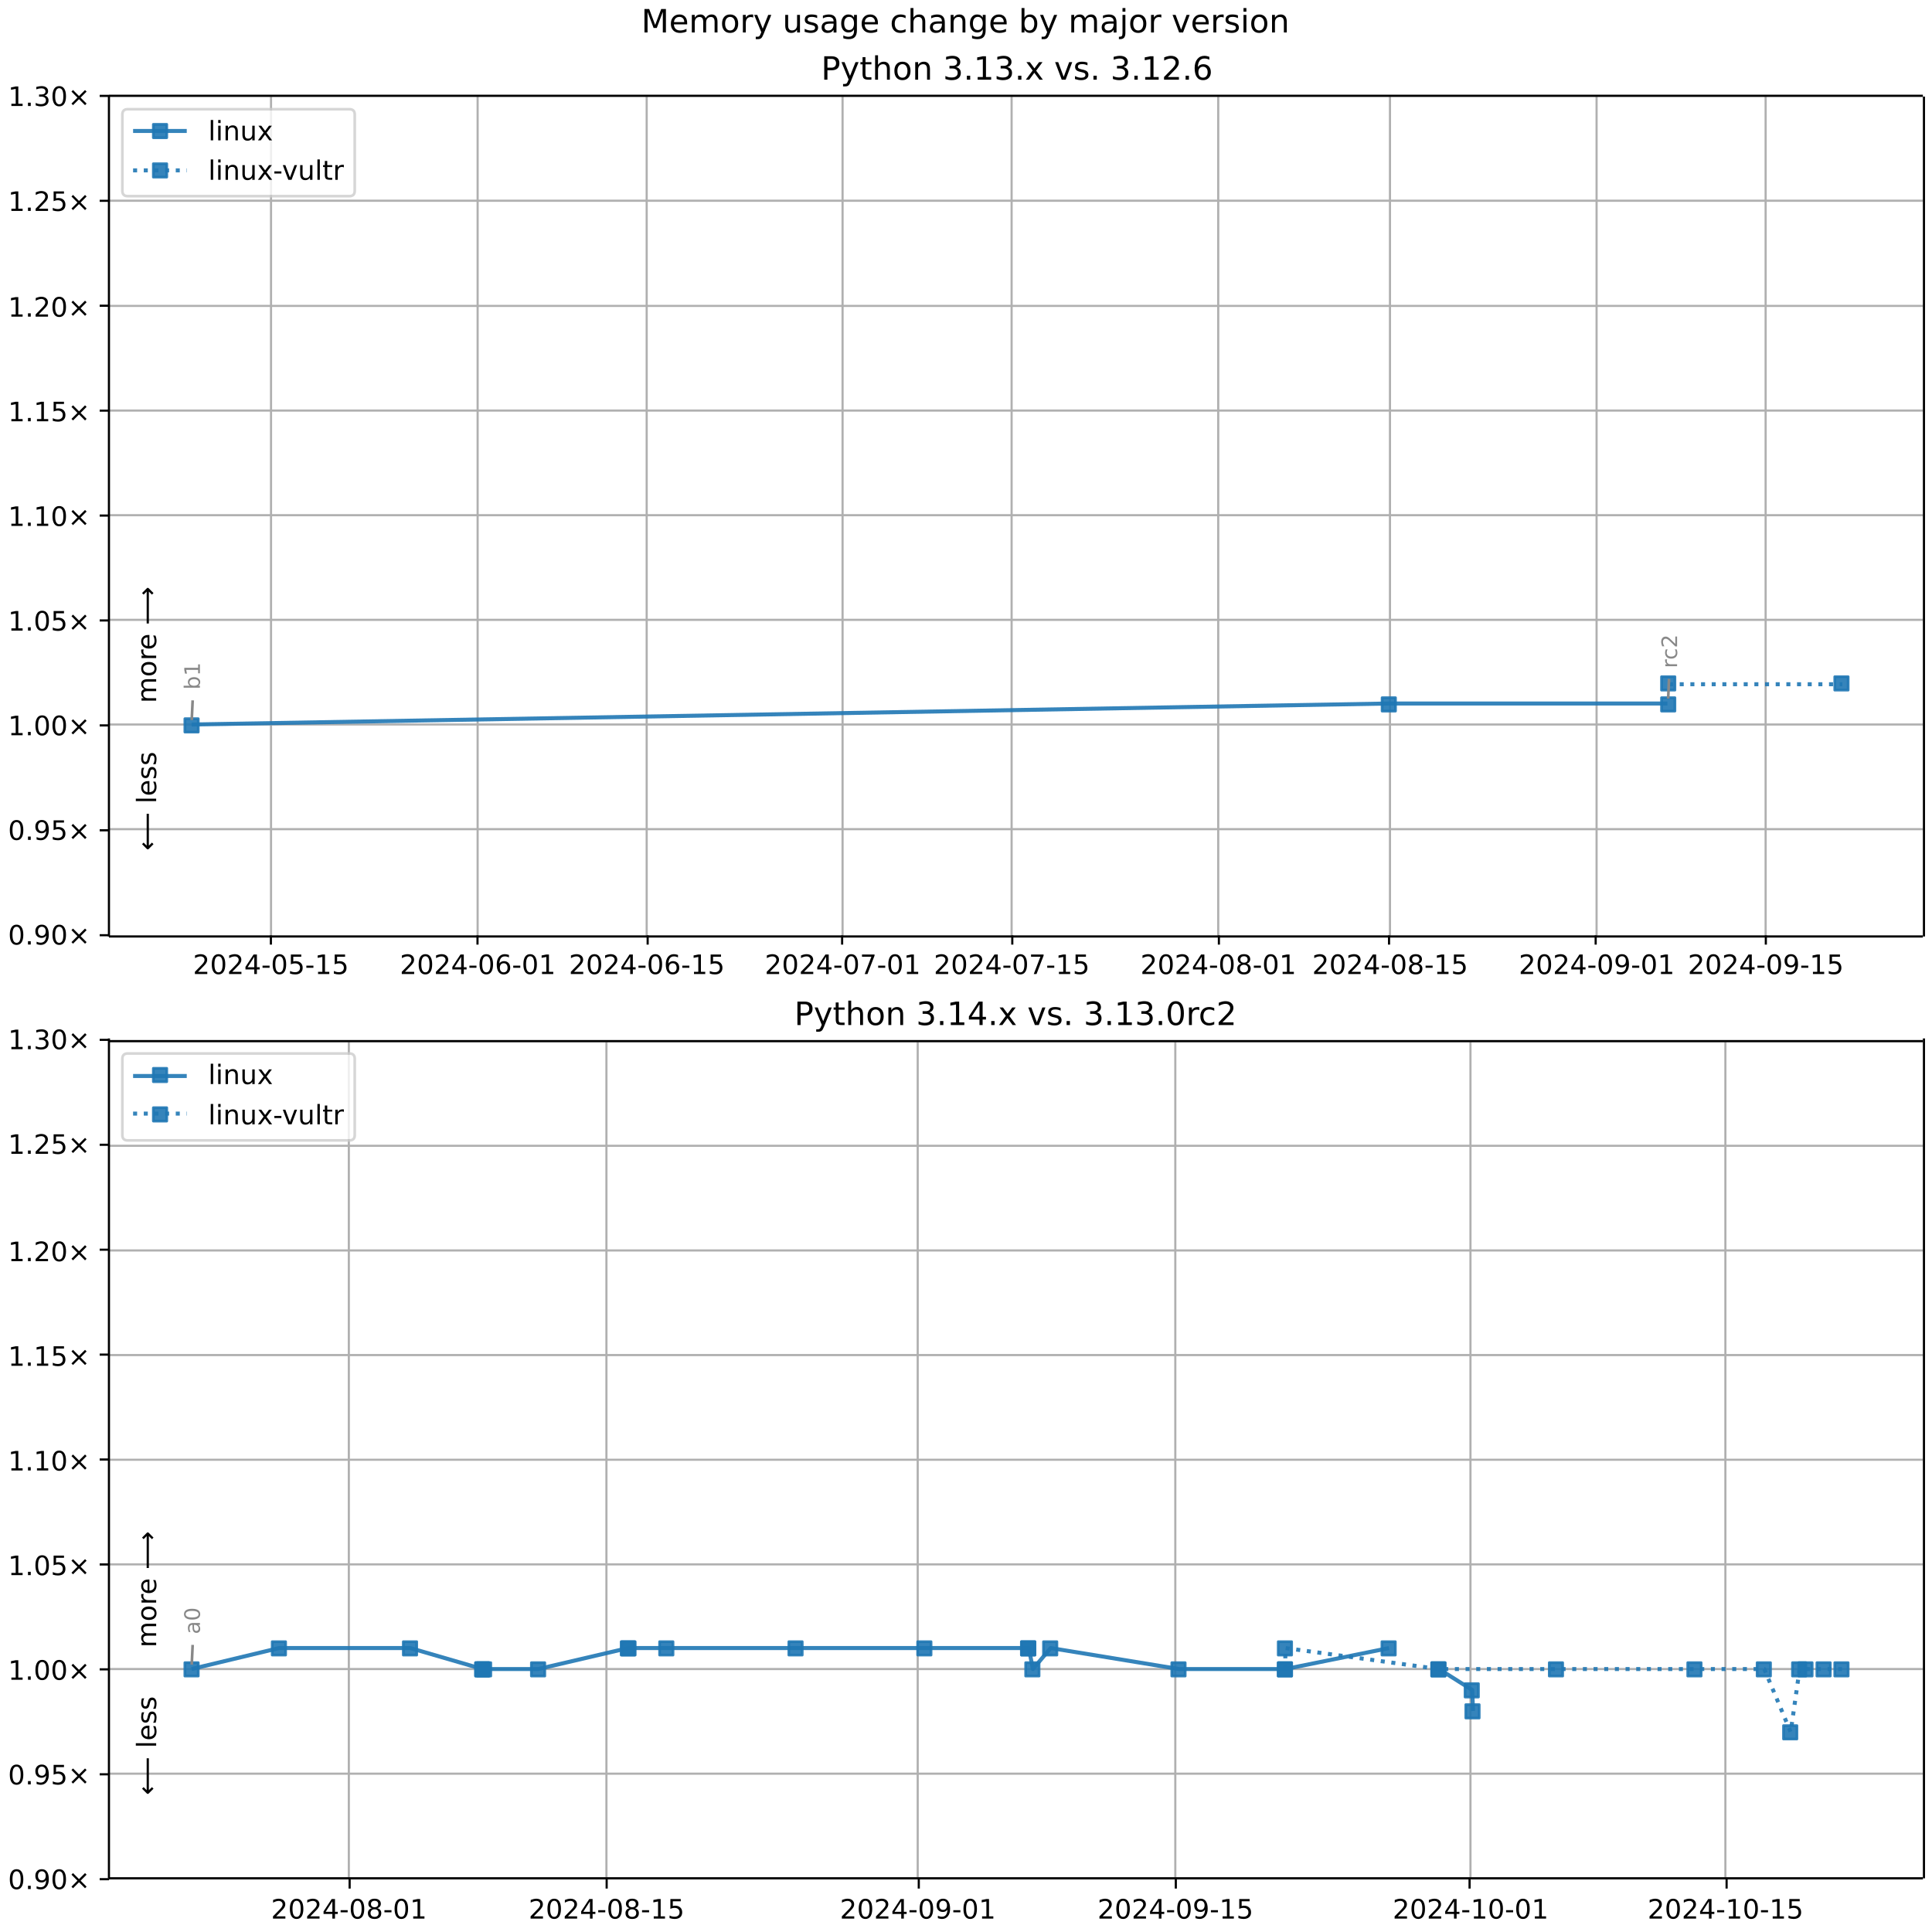
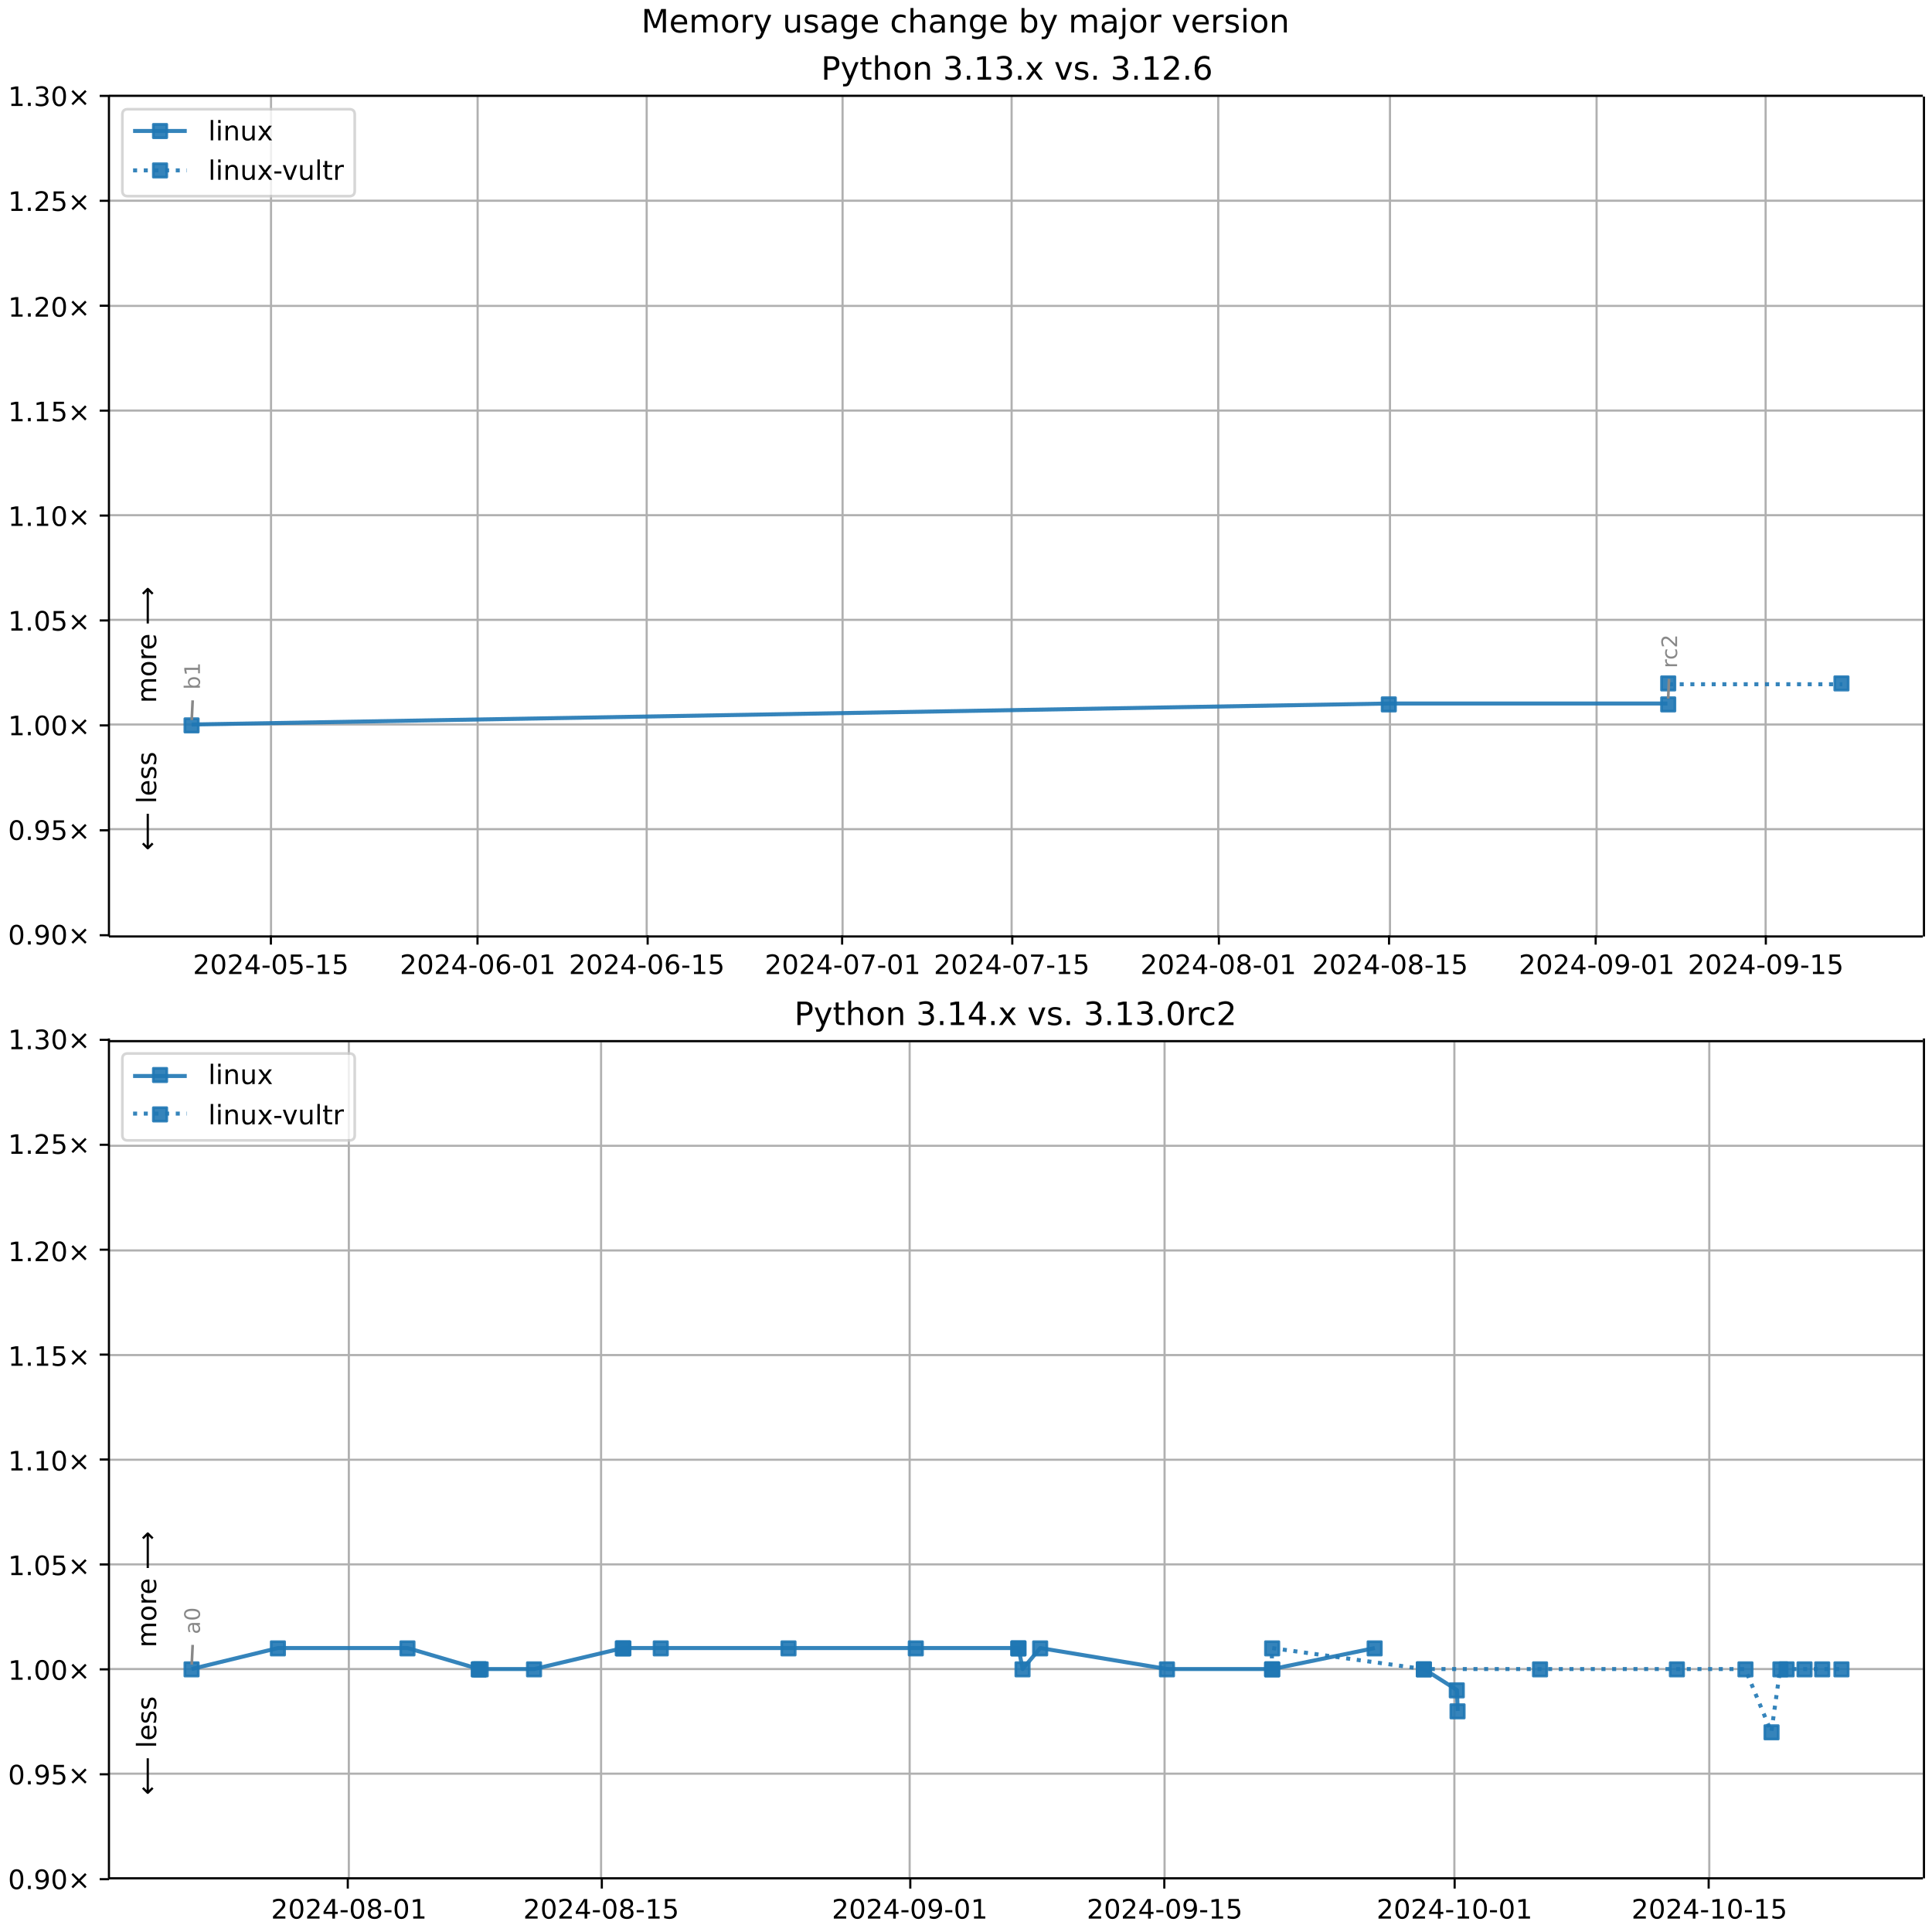
<svg xmlns="http://www.w3.org/2000/svg" xmlns:xlink="http://www.w3.org/1999/xlink" width="720pt" height="720pt" version="1.1" viewBox="0 0 720 720">
  <defs>
    <style type="text/css">*{stroke-linejoin: round; stroke-linecap: butt}</style>
  </defs>
  <path d="m0 720h720v-720h-720z" fill="#fff" />
  <path d="m40.6 349h676v-313h-676z" fill="#fff" />
  <path d="m101 349v-313" clip-path="url(#g)" fill="none" stroke="#b0b0b0" stroke-linecap="square" stroke-width=".8" />
  <defs>
    <path id="m" d="m0 0v3.5" stroke="#000" stroke-width=".8" />
  </defs>
  <use x="100.953" y="348.529" stroke="#000000" stroke-width=".8" xlink:href="#m" />
  <g transform="translate(71.9 363) scale(.1 -.1)">
    <defs>
      <path id="d" transform="scale(.0156)" d="m1228 531h2203v-531h-2962v531q359 372 979 998 621 627 780 809 303 340 423 576 121 236 121 464 0 372-261 606-261 235-680 235-297 0-627-103-329-103-704-313v638q381 153 712 231 332 78 607 78 725 0 1156-363 431-362 431-968 0-288-108-546-107-257-392-607-78-91-497-524-418-433-1181-1211z" />
      <path id="a" transform="scale(.0156)" d="m2034 4250q-487 0-733-480-245-479-245-1442 0-959 245-1439 246-480 733-480 491 0 736 480 246 480 246 1439 0 963-246 1442-245 480-736 480zm0 500q785 0 1199-621 414-620 414-1801 0-1178-414-1799-414-620-1199-620-784 0-1198 620-414 621-414 1799 0 1181 414 1801 414 621 1198 621z" />
      <path id="l" transform="scale(.0156)" d="m2419 4116-1594-2491h1594v2491zm-166 550h794v-3041h666v-525h-666v-1100h-628v1100h-2106v609l1940 2957z" />
      <path id="e" transform="scale(.0156)" d="m313 2009h1684v-512h-1684v512z" />
      <path id="k" transform="scale(.0156)" d="m691 4666h2478v-532h-1900v-1143q137 47 274 70 138 23 276 23 781 0 1237-428 457-428 457-1159 0-753-469-1171-469-417-1322-417-294 0-599 50-304 50-629 150v635q281-153 581-228t634-75q541 0 856 284 316 284 316 772 0 487-316 771-315 285-856 285-253 0-505-56-251-56-513-175v2344z" />
      <path id="c" transform="scale(.0156)" d="m794 531h1031v3560l-1122-225v575l1116 225h631v-4135h1031v-531h-2687v531z" />
    </defs>
    <use xlink:href="#d" />
    <use x="63.623" xlink:href="#a" />
    <use x="127.246" xlink:href="#d" />
    <use x="190.869" xlink:href="#l" />
    <use x="254.492" xlink:href="#e" />
    <use x="290.576" xlink:href="#a" />
    <use x="354.199" xlink:href="#k" />
    <use x="417.822" xlink:href="#e" />
    <use x="453.906" xlink:href="#c" />
    <use x="517.529" xlink:href="#k" />
  </g>
  <path d="m178 349v-313" clip-path="url(#g)" fill="none" stroke="#b0b0b0" stroke-linecap="square" stroke-width=".8" />
  <use x="177.953" y="348.529" stroke="#000000" stroke-width=".8" xlink:href="#m" />
  <g transform="translate(149 363) scale(.1 -.1)">
    <defs>
      <path id="ag" transform="scale(.0156)" d="m2113 2584q-425 0-674-291-248-290-248-796 0-503 248-796 249-292 674-292t673 292q248 293 248 796 0 506-248 796-248 291-673 291zm1253 1979v-575q-238 112-480 171-242 60-480 60-625 0-955-422-329-422-376-1275 184 272 462 417 279 145 613 145 703 0 1111-427 408-426 408-1160 0-719-425-1154-425-434-1131-434-810 0-1238 620-428 621-428 1799 0 1106 525 1764t1409 658q238 0 480-47t505-140z" />
    </defs>
    <use xlink:href="#d" />
    <use x="63.623" xlink:href="#a" />
    <use x="127.246" xlink:href="#d" />
    <use x="190.869" xlink:href="#l" />
    <use x="254.492" xlink:href="#e" />
    <use x="290.576" xlink:href="#a" />
    <use x="354.199" xlink:href="#ag" />
    <use x="417.822" xlink:href="#e" />
    <use x="453.906" xlink:href="#a" />
    <use x="517.529" xlink:href="#c" />
  </g>
  <path d="m241 349v-313" clip-path="url(#g)" fill="none" stroke="#b0b0b0" stroke-linecap="square" stroke-width=".8" />
  <use x="241.365" y="348.529" stroke="#000000" stroke-width=".8" xlink:href="#m" />
  <g transform="translate(212 363) scale(.1 -.1)">
    <use xlink:href="#d" />
    <use x="63.623" xlink:href="#a" />
    <use x="127.246" xlink:href="#d" />
    <use x="190.869" xlink:href="#l" />
    <use x="254.492" xlink:href="#e" />
    <use x="290.576" xlink:href="#a" />
    <use x="354.199" xlink:href="#ag" />
    <use x="417.822" xlink:href="#e" />
    <use x="453.906" xlink:href="#c" />
    <use x="517.529" xlink:href="#k" />
  </g>
  <path d="m314 349v-313" clip-path="url(#g)" fill="none" stroke="#b0b0b0" stroke-linecap="square" stroke-width=".8" />
  <use x="313.835" y="348.529" stroke="#000000" stroke-width=".8" xlink:href="#m" />
  <g transform="translate(285 363) scale(.1 -.1)">
    <defs>
      <path id="ak" transform="scale(.0156)" d="m525 4666h3e3v-269l-1694-4397h-659l1594 4134h-2241v532z" />
    </defs>
    <use xlink:href="#d" />
    <use x="63.623" xlink:href="#a" />
    <use x="127.246" xlink:href="#d" />
    <use x="190.869" xlink:href="#l" />
    <use x="254.492" xlink:href="#e" />
    <use x="290.576" xlink:href="#a" />
    <use x="354.199" xlink:href="#ak" />
    <use x="417.822" xlink:href="#e" />
    <use x="453.906" xlink:href="#a" />
    <use x="517.529" xlink:href="#c" />
  </g>
  <path d="m377 349v-313" clip-path="url(#g)" fill="none" stroke="#b0b0b0" stroke-linecap="square" stroke-width=".8" />
  <use x="377.247" y="348.529" stroke="#000000" stroke-width=".8" xlink:href="#m" />
  <g transform="translate(348 363) scale(.1 -.1)">
    <use xlink:href="#d" />
    <use x="63.623" xlink:href="#a" />
    <use x="127.246" xlink:href="#d" />
    <use x="190.869" xlink:href="#l" />
    <use x="254.492" xlink:href="#e" />
    <use x="290.576" xlink:href="#a" />
    <use x="354.199" xlink:href="#ak" />
    <use x="417.822" xlink:href="#e" />
    <use x="453.906" xlink:href="#c" />
    <use x="517.529" xlink:href="#k" />
  </g>
  <path d="m454 349v-313" clip-path="url(#g)" fill="none" stroke="#b0b0b0" stroke-linecap="square" stroke-width=".8" />
  <use x="454.247" y="348.529" stroke="#000000" stroke-width=".8" xlink:href="#m" />
  <g transform="translate(425 363) scale(.1 -.1)">
    <defs>
      <path id="ad" transform="scale(.0156)" d="m2034 2216q-450 0-708-241-257-241-257-662 0-422 257-663 258-241 708-241t709 242q260 243 260 662 0 421-258 662-257 241-711 241zm-631 268q-406 100-633 378-226 279-226 679 0 559 398 884 399 325 1092 325 697 0 1094-325t397-884q0-400-227-679-226-278-629-378 456-106 710-416 255-309 255-755 0-679-414-1042-414-362-1186-362-771 0-1186 362-414 363-414 1042 0 446 256 755 257 310 713 416zm-231 997q0-362 226-565 227-203 636-203 407 0 636 203 230 203 230 565 0 363-230 566-229 203-636 203-409 0-636-203-226-203-226-566z" />
    </defs>
    <use xlink:href="#d" />
    <use x="63.623" xlink:href="#a" />
    <use x="127.246" xlink:href="#d" />
    <use x="190.869" xlink:href="#l" />
    <use x="254.492" xlink:href="#e" />
    <use x="290.576" xlink:href="#a" />
    <use x="354.199" xlink:href="#ad" />
    <use x="417.822" xlink:href="#e" />
    <use x="453.906" xlink:href="#a" />
    <use x="517.529" xlink:href="#c" />
  </g>
  <path d="m518 349v-313" clip-path="url(#g)" fill="none" stroke="#b0b0b0" stroke-linecap="square" stroke-width=".8" />
  <use x="517.659" y="348.529" stroke="#000000" stroke-width=".8" xlink:href="#m" />
  <g transform="translate(489 363) scale(.1 -.1)">
    <use xlink:href="#d" />
    <use x="63.623" xlink:href="#a" />
    <use x="127.246" xlink:href="#d" />
    <use x="190.869" xlink:href="#l" />
    <use x="254.492" xlink:href="#e" />
    <use x="290.576" xlink:href="#a" />
    <use x="354.199" xlink:href="#ad" />
    <use x="417.822" xlink:href="#e" />
    <use x="453.906" xlink:href="#c" />
    <use x="517.529" xlink:href="#k" />
  </g>
  <path d="m595 349v-313" clip-path="url(#g)" fill="none" stroke="#b0b0b0" stroke-linecap="square" stroke-width=".8" />
  <use x="594.659" y="348.529" stroke="#000000" stroke-width=".8" xlink:href="#m" />
  <g transform="translate(566 363) scale(.1 -.1)">
    <defs>
      <path id="s" transform="scale(.0156)" d="m703 97v575q238-113 481-172 244-59 479-59 625 0 954 420 330 420 377 1277-181-269-460-413-278-144-615-144-700 0-1108 423-408 424-408 1159 0 718 425 1152 425 435 1131 435 810 0 1236-621 427-620 427-1801 0-1103-524-1761-523-658-1407-658-238 0-482 47-243 47-506 141zm1256 1978q425 0 673 290 249 291 249 798 0 503-249 795-248 292-673 292t-673-292-248-795q0-507 248-798 248-290 673-290z" />
    </defs>
    <use xlink:href="#d" />
    <use x="63.623" xlink:href="#a" />
    <use x="127.246" xlink:href="#d" />
    <use x="190.869" xlink:href="#l" />
    <use x="254.492" xlink:href="#e" />
    <use x="290.576" xlink:href="#a" />
    <use x="354.199" xlink:href="#s" />
    <use x="417.822" xlink:href="#e" />
    <use x="453.906" xlink:href="#a" />
    <use x="517.529" xlink:href="#c" />
  </g>
  <path d="m658 349v-313" clip-path="url(#g)" fill="none" stroke="#b0b0b0" stroke-linecap="square" stroke-width=".8" />
  <use x="658.071" y="348.529" stroke="#000000" stroke-width=".8" xlink:href="#m" />
  <g transform="translate(629 363) scale(.1 -.1)">
    <use xlink:href="#d" />
    <use x="63.623" xlink:href="#a" />
    <use x="127.246" xlink:href="#d" />
    <use x="190.869" xlink:href="#l" />
    <use x="254.492" xlink:href="#e" />
    <use x="290.576" xlink:href="#a" />
    <use x="354.199" xlink:href="#s" />
    <use x="417.822" xlink:href="#e" />
    <use x="453.906" xlink:href="#c" />
    <use x="517.529" xlink:href="#k" />
  </g>
  <path d="m40.6 349h676" clip-path="url(#g)" fill="none" stroke="#b0b0b0" stroke-linecap="square" stroke-width=".8" />
  <defs>
    <path id="i" d="m0 0h-3.5" stroke="#000" stroke-width=".8" />
  </defs>
  <use x="40.646" y="348.529" stroke="#000000" stroke-width=".8" xlink:href="#i" />
  <g transform="translate(3 352) scale(.1 -.1)">
    <defs>
      <path id="f" transform="scale(.0156)" d="m684 794h660v-794h-660v794z" />
      <path id="j" transform="scale(.0156)" d="m4488 3438-1429-1435 1429-1428-372-378-1435 1434-1434-1434-369 378 1425 1428-1425 1435 369 378 1434-1435 1435 1435 372-378z" />
    </defs>
    <use xlink:href="#a" />
    <use x="63.623" xlink:href="#f" />
    <use x="95.41" xlink:href="#s" />
    <use x="159.033" xlink:href="#a" />
    <use x="222.656" xlink:href="#j" />
  </g>
  <path d="m40.6 309h676" clip-path="url(#g)" fill="none" stroke="#b0b0b0" stroke-linecap="square" stroke-width=".8" />
  <use x="40.646" y="309.429" stroke="#000000" stroke-width=".8" xlink:href="#i" />
  <g transform="translate(3 313) scale(.1 -.1)">
    <use xlink:href="#a" />
    <use x="63.623" xlink:href="#f" />
    <use x="95.41" xlink:href="#s" />
    <use x="159.033" xlink:href="#k" />
    <use x="222.656" xlink:href="#j" />
  </g>
  <path d="m40.6 270h676" clip-path="url(#g)" fill="none" stroke="#b0b0b0" stroke-linecap="square" stroke-width=".8" />
  <use x="40.646" y="270.33" stroke="#000000" stroke-width=".8" xlink:href="#i" />
  <g transform="translate(3 274) scale(.1 -.1)">
    <use xlink:href="#c" />
    <use x="63.623" xlink:href="#f" />
    <use x="95.41" xlink:href="#a" />
    <use x="159.033" xlink:href="#a" />
    <use x="222.656" xlink:href="#j" />
  </g>
  <path d="m40.6 231h676" clip-path="url(#g)" fill="none" stroke="#b0b0b0" stroke-linecap="square" stroke-width=".8" />
  <use x="40.646" y="231.23" stroke="#000000" stroke-width=".8" xlink:href="#i" />
  <g transform="translate(3 235) scale(.1 -.1)">
    <use xlink:href="#c" />
    <use x="63.623" xlink:href="#f" />
    <use x="95.41" xlink:href="#a" />
    <use x="159.033" xlink:href="#k" />
    <use x="222.656" xlink:href="#j" />
  </g>
  <path d="m40.6 192h676" clip-path="url(#g)" fill="none" stroke="#b0b0b0" stroke-linecap="square" stroke-width=".8" />
  <use x="40.646" y="192.131" stroke="#000000" stroke-width=".8" xlink:href="#i" />
  <g transform="translate(3 196) scale(.1 -.1)">
    <use xlink:href="#c" />
    <use x="63.623" xlink:href="#f" />
    <use x="95.41" xlink:href="#c" />
    <use x="159.033" xlink:href="#a" />
    <use x="222.656" xlink:href="#j" />
  </g>
  <path d="m40.6 153h676" clip-path="url(#g)" fill="none" stroke="#b0b0b0" stroke-linecap="square" stroke-width=".8" />
  <use x="40.646" y="153.031" stroke="#000000" stroke-width=".8" xlink:href="#i" />
  <g transform="translate(3 157) scale(.1 -.1)">
    <use xlink:href="#c" />
    <use x="63.623" xlink:href="#f" />
    <use x="95.41" xlink:href="#c" />
    <use x="159.033" xlink:href="#k" />
    <use x="222.656" xlink:href="#j" />
  </g>
  <path d="m40.6 114h676" clip-path="url(#g)" fill="none" stroke="#b0b0b0" stroke-linecap="square" stroke-width=".8" />
  <use x="40.646" y="113.932" stroke="#000000" stroke-width=".8" xlink:href="#i" />
  <g transform="translate(3 118) scale(.1 -.1)">
    <use xlink:href="#c" />
    <use x="63.623" xlink:href="#f" />
    <use x="95.41" xlink:href="#d" />
    <use x="159.033" xlink:href="#a" />
    <use x="222.656" xlink:href="#j" />
  </g>
  <path d="m40.6 74.8h676" clip-path="url(#g)" fill="none" stroke="#b0b0b0" stroke-linecap="square" stroke-width=".8" />
  <use x="40.646" y="74.832" stroke="#000000" stroke-width=".8" xlink:href="#i" />
  <g transform="translate(3 78.6) scale(.1 -.1)">
    <use xlink:href="#c" />
    <use x="63.623" xlink:href="#f" />
    <use x="95.41" xlink:href="#d" />
    <use x="159.033" xlink:href="#k" />
    <use x="222.656" xlink:href="#j" />
  </g>
  <path d="m40.6 35.7h676" clip-path="url(#g)" fill="none" stroke="#b0b0b0" stroke-linecap="square" stroke-width=".8" />
  <use x="40.646" y="35.733" stroke="#000000" stroke-width=".8" xlink:href="#i" />
  <g transform="translate(3 39.5) scale(.1 -.1)">
    <defs>
      <path id="t" transform="scale(.0156)" d="m2597 2516q453-97 707-404 255-306 255-756 0-690-475-1069-475-378-1350-378-293 0-604 58t-642 174v609q262-153 574-231 313-78 654-78 593 0 904 234t311 681q0 413-289 645-289 233-804 233h-544v519h569q465 0 712 186t247 536q0 359-255 551-254 193-729 193-260 0-557-57-297-56-653-174v562q360 100 674 150t592 50q719 0 1137-327 419-326 419-882 0-388-222-655t-631-370z" />
    </defs>
    <use xlink:href="#c" />
    <use x="63.623" xlink:href="#f" />
    <use x="95.41" xlink:href="#t" />
    <use x="159.033" xlink:href="#a" />
    <use x="222.656" xlink:href="#j" />
  </g>
  <path d="m71.4 270 446-7.82h104" clip-path="url(#g)" fill="none" stroke="#1f77b4" stroke-linecap="square" stroke-opacity=".9" stroke-width="1.5" />
  <defs>
    <path id="b" d="m-2.5 2.5h5v-5h-5z" stroke="#1f77b4" stroke-opacity=".9" />
  </defs>
  <g clip-path="url(#g)" fill="#1f77b4" fill-opacity=".9" stroke="#1f77b4" stroke-opacity=".9">
    <use x="71.389" y="270.33" xlink:href="#b" />
    <use x="517.569" y="262.51" xlink:href="#b" />
    <use x="621.695" y="262.51" xlink:href="#b" />
  </g>
  <g stroke="#1f77b4" stroke-opacity=".9">
    <path d="m622 255h64.6" clip-path="url(#g)" fill="none" stroke-dasharray="1.5,2.475" stroke-width="1.5" />
    <g clip-path="url(#g)" fill="#1f77b4" fill-opacity=".9">
      <use x="621.695" y="254.69" xlink:href="#b" />
      <use x="686.256" y="254.69" xlink:href="#b" />
    </g>
  </g>
  <path d="m40.6 349v-313" fill="none" stroke="#000" stroke-linecap="square" stroke-width=".8" />
  <path d="m717 349v-313" fill="none" stroke="#000" stroke-linecap="square" stroke-width=".8" />
  <path d="m40.6 349h676" fill="none" stroke="#000" stroke-linecap="square" stroke-width=".8" />
  <path d="m40.6 35.7h676" fill="none" stroke="#000" stroke-linecap="square" stroke-width=".8" />
  <path d="m71.8 261-0.348 7.35" fill="none" stroke="#888" stroke-linecap="round" />
  <g transform="translate(74.5 257) rotate(-90) scale(.08 -.08)" fill="#888">
    <defs>
      <path id="ai" transform="scale(.0156)" d="m3116 1747q0 634-261 995t-717 361q-457 0-718-361t-261-995 261-995 718-361q456 0 717 361t261 995zm-1957 1222q182 312 458 463 277 152 661 152 638 0 1036-506 399-506 399-1331t-399-1332q-398-506-1036-506-384 0-661 152-276 152-458 464v-525h-578v4863h578v-1894z" />
    </defs>
    <use xlink:href="#ai" />
    <use x="63.477" xlink:href="#c" />
  </g>
  <path d="m622 253-0.326 7.34" fill="none" stroke="#888" stroke-linecap="round" />
  <g transform="translate(625 249) rotate(-90) scale(.08 -.08)" fill="#888">
    <defs>
      <path id="n" transform="scale(.0156)" d="m2631 2963q-97 56-211 82-114 27-251 27-488 0-749-317t-261-911v-1844h-578v3500h578v-544q182 319 472 473 291 155 707 155 59 0 131-8 72-7 159-23l3-590z" />
      <path id="af" transform="scale(.0156)" d="m3122 3366v-538q-244 135-489 202t-495 67q-560 0-870-355-309-354-309-995t309-996q310-354 870-354 250 0 495 67t489 202v-532q-241-112-499-168-257-57-548-57-791 0-1257 497-465 497-465 1341 0 856 470 1346 471 491 1290 491 265 0 518-55 253-54 491-163z" />
    </defs>
    <use xlink:href="#n" />
    <use x="38.863" xlink:href="#af" />
    <use x="93.844" xlink:href="#d" />
  </g>
  <g clip-path="url(#g)">
    <g transform="translate(58.2 262) rotate(-90) scale(.1 -.1)">
      <defs>
        <path id="ab" transform="scale(.0156)" d="m3328 2828q216 388 516 572t706 184q547 0 844-383 297-382 297-1088v-2113h-578v2094q0 503-179 746-178 244-543 244-447 0-707-297-259-296-259-809v-1978h-578v2094q0 506-178 748t-550 242q-441 0-701-298-259-298-259-808v-1978h-578v3500h578v-544q197 322 472 475t653 153q382 0 649-194 267-193 395-562z" />
        <path id="v" transform="scale(.0156)" d="m1959 3097q-462 0-731-361t-269-989 267-989q268-361 733-361 460 0 728 362 269 363 269 988 0 622-269 986-268 364-728 364zm0 487q750 0 1178-488 429-487 429-1349 0-859-429-1349-428-489-1178-489-753 0-1180 489-426 490-426 1349 0 862 426 1349 427 488 1180 488z" />
        <path id="r" transform="scale(.0156)" d="m3597 1894v-281h-2644q38-594 358-905t892-311q331 0 642 81t618 244v-544q-310-131-635-200t-659-69q-838 0-1327 487-489 488-489 1320 0 859 464 1363 464 505 1252 505 706 0 1117-455 411-454 411-1235zm-575 169q-6 471-264 752-258 282-683 282-481 0-770-272t-333-766l2050 4z" />
        <path id="al" transform="scale(.0156)" d="m8863 2147v-281l-1229-1228-375 375 729 728h-7622v531h7622l-729 728 375 375 1229-1228z" />
      </defs>
      <use xlink:href="#ab" />
      <use x="97.412" xlink:href="#v" />
      <use x="158.594" xlink:href="#n" />
      <use x="197.457" xlink:href="#r" />
      <use x="258.98" xlink:href="#DejaVuSans-20" />
      <use x="290.768" xlink:href="#al" />
    </g>
  </g>
  <g clip-path="url(#g)">
    <g transform="translate(58.2 317) rotate(-90) scale(.1 -.1)">
      <defs>
        <path id="am" transform="scale(.0156)" d="m313 1866v281l1228 1228 375-375-728-728h7621v-531h-7621l728-728-375-375-1228 1228z" />
        <path id="q" transform="scale(.0156)" d="m603 4863h575v-4863h-575v4863z" />
        <path id="o" transform="scale(.0156)" d="m2834 3397v-544q-243 125-506 187-262 63-544 63-428 0-642-131t-214-394q0-200 153-314t616-217l197-44q612-131 870-370t258-667q0-488-386-773-386-284-1061-284-281 0-586 55t-642 164v594q319-166 628-249 309-82 613-82 406 0 624 139 219 139 219 392 0 234-158 359-157 125-692 241l-200 47q-534 112-772 345-237 233-237 639 0 494 350 762 350 269 994 269 318 0 599-47 282-46 519-140z" />
      </defs>
      <use xlink:href="#am" />
      <use x="143.359" xlink:href="#DejaVuSans-20" />
      <use x="175.146" xlink:href="#q" />
      <use x="202.93" xlink:href="#r" />
      <use x="264.453" xlink:href="#o" />
      <use x="316.553" xlink:href="#o" />
    </g>
  </g>
  <g transform="translate(306 29.7) scale(.12 -.12)">
    <defs>
      <path id="aj" transform="scale(.0156)" d="m1259 4147v-1753h794q441 0 681 228 241 228 241 650 0 419-241 647-240 228-681 228h-794zm-631 519h1425q785 0 1186-355 402-355 402-1039 0-691-402-1044-401-353-1186-353h-794v-1875h-631v4666z" />
      <path id="z" transform="scale(.0156)" d="m2059-325q-243-625-475-815-231-191-618-191h-460v481h338q237 0 368 113 132 112 291 531l103 262-1415 3444h609l1094-2737 1094 2737h609l-1538-3825z" />
      <path id="aa" transform="scale(.0156)" d="m1172 4494v-994h1184v-447h-1184v-1900q0-428 117-550t477-122h590v-481h-590q-666 0-919 248-253 249-253 905v1900h-422v447h422v994h578z" />
      <path id="ae" transform="scale(.0156)" d="m3513 2113v-2113h-575v2094q0 497-194 743-194 247-581 247-466 0-735-297-269-296-269-809v-1978h-578v4863h578v-1907q207 316 486 472 280 156 646 156 603 0 912-373 310-373 310-1098z" />
      <path id="p" transform="scale(.0156)" d="m3513 2113v-2113h-575v2094q0 497-194 743-194 247-581 247-466 0-735-297-269-296-269-809v-1978h-578v3500h578v-544q207 316 486 472 280 156 646 156 603 0 912-373 310-373 310-1098z" />
      <path id="w" transform="scale(.0156)" d="m3513 3500-1266-1703 1331-1797h-678l-1019 1375-1018-1375h-679l1360 1831-1244 1669h678l928-1247 928 1247h679z" />
      <path id="x" transform="scale(.0156)" d="m191 3500h609l1094-2937 1094 2937h609l-1313-3500h-781l-1312 3500z" />
    </defs>
    <use xlink:href="#aj" />
    <use x="60.303" xlink:href="#z" />
    <use x="119.482" xlink:href="#aa" />
    <use x="158.691" xlink:href="#ae" />
    <use x="222.07" xlink:href="#v" />
    <use x="283.252" xlink:href="#p" />
    <use x="346.631" xlink:href="#DejaVuSans-20" />
    <use x="378.418" xlink:href="#t" />
    <use x="442.041" xlink:href="#f" />
    <use x="473.828" xlink:href="#c" />
    <use x="537.451" xlink:href="#t" />
    <use x="601.074" xlink:href="#f" />
    <use x="632.861" xlink:href="#w" />
    <use x="692.041" xlink:href="#DejaVuSans-20" />
    <use x="723.828" xlink:href="#x" />
    <use x="783.008" xlink:href="#o" />
    <use x="835.107" xlink:href="#f" />
    <use x="866.895" xlink:href="#DejaVuSans-20" />
    <use x="898.682" xlink:href="#t" />
    <use x="962.305" xlink:href="#f" />
    <use x="994.092" xlink:href="#c" />
    <use x="1057.715" xlink:href="#d" />
    <use x="1121.338" xlink:href="#f" />
    <use x="1153.125" xlink:href="#ag" />
  </g>
  <path d="m47.6 73.1h82.6q2 0 2-2v-28.4q0-2-2-2h-82.6q-2 0-2 2v28.4q0 2 2 2z" fill="#fff" opacity=".8" stroke="#ccc" />
  <path d="m49.6 48.8h10 10" fill="none" stroke="#1f77b4" stroke-linecap="square" stroke-opacity=".9" stroke-width="1.5" />
  <use x="59.646" y="48.831" fill="#1f77b4" fill-opacity=".9" stroke="#1f77b4" stroke-opacity=".9" xlink:href="#b" />
  <g transform="translate(77.6 52.3) scale(.1 -.1)">
    <defs>
      <path id="y" transform="scale(.0156)" d="m603 3500h575v-3500h-575v3500zm0 1363h575v-729h-575v729z" />
      <path id="u" transform="scale(.0156)" d="m544 1381v2119h575v-2097q0-497 193-746 194-248 582-248 465 0 735 297 271 297 271 810v1984h575v-3500h-575v538q-209-319-486-474-276-155-642-155-603 0-916 375-312 375-312 1097zm1447 2203z" />
    </defs>
    <use xlink:href="#q" />
    <use x="27.783" xlink:href="#y" />
    <use x="55.566" xlink:href="#p" />
    <use x="118.945" xlink:href="#u" />
    <use x="182.324" xlink:href="#w" />
  </g>
  <path d="m49.6 63.5h10 10" fill="none" stroke="#1f77b4" stroke-dasharray="1.5,2.475" stroke-opacity=".9" stroke-width="1.5" />
  <use x="59.646" y="63.509" fill="#1f77b4" fill-opacity=".9" stroke="#1f77b4" stroke-opacity=".9" xlink:href="#b" />
  <g transform="translate(77.6 67) scale(.1 -.1)">
    <use xlink:href="#q" />
    <use x="27.783" xlink:href="#y" />
    <use x="55.566" xlink:href="#p" />
    <use x="118.945" xlink:href="#u" />
    <use x="182.324" xlink:href="#w" />
    <use x="241.504" xlink:href="#e" />
    <use x="274.963" xlink:href="#x" />
    <use x="334.143" xlink:href="#u" />
    <use x="397.521" xlink:href="#q" />
    <use x="425.305" xlink:href="#aa" />
    <use x="464.514" xlink:href="#n" />
  </g>
  <path d="m40.6 700h676v-313h-676z" fill="#fff" />
  <path d="m130 700v-313" clip-path="url(#h)" fill="none" stroke="#b0b0b0" stroke-linecap="square" stroke-width=".8" />
-   <use x="130.297" y="700.322" stroke="#000000" stroke-width=".8" xlink:href="#m" />
+   <use x="129.609" y="700.322" stroke="#000000" stroke-width=".8" xlink:href="#m" />
  <g transform="translate(101 715) scale(.1 -.1)">
    <use xlink:href="#d" />
    <use x="63.623" xlink:href="#a" />
    <use x="127.246" xlink:href="#d" />
    <use x="190.869" xlink:href="#l" />
    <use x="254.492" xlink:href="#e" />
    <use x="290.576" xlink:href="#a" />
    <use x="354.199" xlink:href="#ad" />
    <use x="417.822" xlink:href="#e" />
    <use x="453.906" xlink:href="#a" />
    <use x="517.529" xlink:href="#c" />
  </g>
-   <path d="m226 700v-313" clip-path="url(#h)" fill="none" stroke="#b0b0b0" stroke-linecap="square" stroke-width=".8" />
-   <use x="226.087" y="700.322" stroke="#000000" stroke-width=".8" xlink:href="#m" />
-   <g transform="translate(197 715) scale(.1 -.1)">
+   <path d="m224 700v-313" clip-path="url(#h)" fill="none" stroke="#b0b0b0" stroke-linecap="square" stroke-width=".8" />
+   <use x="224.28" y="700.322" stroke="#000000" stroke-width=".8" xlink:href="#m" />
+   <g transform="translate(195 715) scale(.1 -.1)">
    <use xlink:href="#d" />
    <use x="63.623" xlink:href="#a" />
    <use x="127.246" xlink:href="#d" />
    <use x="190.869" xlink:href="#l" />
    <use x="254.492" xlink:href="#e" />
    <use x="290.576" xlink:href="#a" />
    <use x="354.199" xlink:href="#ad" />
    <use x="417.822" xlink:href="#e" />
    <use x="453.906" xlink:href="#c" />
    <use x="517.529" xlink:href="#k" />
  </g>
-   <path d="m342 700v-313" clip-path="url(#h)" fill="none" stroke="#b0b0b0" stroke-linecap="square" stroke-width=".8" />
-   <use x="342.403" y="700.322" stroke="#000000" stroke-width=".8" xlink:href="#m" />
-   <g transform="translate(313 715) scale(.1 -.1)">
+   <path d="m339 700v-313" clip-path="url(#h)" fill="none" stroke="#b0b0b0" stroke-linecap="square" stroke-width=".8" />
+   <use x="339.237" y="700.322" stroke="#000000" stroke-width=".8" xlink:href="#m" />
+   <g transform="translate(310 715) scale(.1 -.1)">
    <use xlink:href="#d" />
    <use x="63.623" xlink:href="#a" />
    <use x="127.246" xlink:href="#d" />
    <use x="190.869" xlink:href="#l" />
    <use x="254.492" xlink:href="#e" />
    <use x="290.576" xlink:href="#a" />
    <use x="354.199" xlink:href="#s" />
    <use x="417.822" xlink:href="#e" />
    <use x="453.906" xlink:href="#a" />
    <use x="517.529" xlink:href="#c" />
  </g>
-   <path d="m438 700v-313" clip-path="url(#h)" fill="none" stroke="#b0b0b0" stroke-linecap="square" stroke-width=".8" />
-   <use x="438.192" y="700.322" stroke="#000000" stroke-width=".8" xlink:href="#m" />
-   <g transform="translate(409 715) scale(.1 -.1)">
+   <path d="m434 700v-313" clip-path="url(#h)" fill="none" stroke="#b0b0b0" stroke-linecap="square" stroke-width=".8" />
+   <use x="433.907" y="700.322" stroke="#000000" stroke-width=".8" xlink:href="#m" />
+   <g transform="translate(405 715) scale(.1 -.1)">
    <use xlink:href="#d" />
    <use x="63.623" xlink:href="#a" />
    <use x="127.246" xlink:href="#d" />
    <use x="190.869" xlink:href="#l" />
    <use x="254.492" xlink:href="#e" />
    <use x="290.576" xlink:href="#a" />
    <use x="354.199" xlink:href="#s" />
    <use x="417.822" xlink:href="#e" />
    <use x="453.906" xlink:href="#c" />
    <use x="517.529" xlink:href="#k" />
  </g>
-   <path d="m548 700v-313" clip-path="url(#h)" fill="none" stroke="#b0b0b0" stroke-linecap="square" stroke-width=".8" />
-   <use x="547.666" y="700.322" stroke="#000000" stroke-width=".8" xlink:href="#m" />
-   <g transform="translate(519 715) scale(.1 -.1)">
+   <path d="m542 700v-313" clip-path="url(#h)" fill="none" stroke="#b0b0b0" stroke-linecap="square" stroke-width=".8" />
+   <use x="542.102" y="700.322" stroke="#000000" stroke-width=".8" xlink:href="#m" />
+   <g transform="translate(513 715) scale(.1 -.1)">
    <use xlink:href="#d" />
    <use x="63.623" xlink:href="#a" />
    <use x="127.246" xlink:href="#d" />
    <use x="190.869" xlink:href="#l" />
    <use x="254.492" xlink:href="#e" />
    <use x="290.576" xlink:href="#c" />
    <use x="354.199" xlink:href="#a" />
    <use x="417.822" xlink:href="#e" />
    <use x="453.906" xlink:href="#a" />
    <use x="517.529" xlink:href="#c" />
  </g>
-   <path d="m643 700v-313" clip-path="url(#h)" fill="none" stroke="#b0b0b0" stroke-linecap="square" stroke-width=".8" />
-   <use x="643.455" y="700.322" stroke="#000000" stroke-width=".8" xlink:href="#m" />
-   <g transform="translate(614 715) scale(.1 -.1)">
+   <path d="m637 700v-313" clip-path="url(#h)" fill="none" stroke="#b0b0b0" stroke-linecap="square" stroke-width=".8" />
+   <use x="636.773" y="700.322" stroke="#000000" stroke-width=".8" xlink:href="#m" />
+   <g transform="translate(608 715) scale(.1 -.1)">
    <use xlink:href="#d" />
    <use x="63.623" xlink:href="#a" />
    <use x="127.246" xlink:href="#d" />
    <use x="190.869" xlink:href="#l" />
    <use x="254.492" xlink:href="#e" />
    <use x="290.576" xlink:href="#c" />
    <use x="354.199" xlink:href="#a" />
    <use x="417.822" xlink:href="#e" />
    <use x="453.906" xlink:href="#c" />
    <use x="517.529" xlink:href="#k" />
  </g>
  <path d="m40.6 700h676" clip-path="url(#h)" fill="none" stroke="#b0b0b0" stroke-linecap="square" stroke-width=".8" />
  <use x="40.646" y="700.322" stroke="#000000" stroke-width=".8" xlink:href="#i" />
  <g transform="translate(3 704) scale(.1 -.1)">
    <use xlink:href="#a" />
    <use x="63.623" xlink:href="#f" />
    <use x="95.41" xlink:href="#s" />
    <use x="159.033" xlink:href="#a" />
    <use x="222.656" xlink:href="#j" />
  </g>
  <path d="m40.6 661h676" clip-path="url(#h)" fill="none" stroke="#b0b0b0" stroke-linecap="square" stroke-width=".8" />
  <use x="40.646" y="661.222" stroke="#000000" stroke-width=".8" xlink:href="#i" />
  <g transform="translate(3 665) scale(.1 -.1)">
    <use xlink:href="#a" />
    <use x="63.623" xlink:href="#f" />
    <use x="95.41" xlink:href="#s" />
    <use x="159.033" xlink:href="#k" />
    <use x="222.656" xlink:href="#j" />
  </g>
  <path d="m40.6 622h676" clip-path="url(#h)" fill="none" stroke="#b0b0b0" stroke-linecap="square" stroke-width=".8" />
  <use x="40.646" y="622.123" stroke="#000000" stroke-width=".8" xlink:href="#i" />
  <g transform="translate(3 626) scale(.1 -.1)">
    <use xlink:href="#c" />
    <use x="63.623" xlink:href="#f" />
    <use x="95.41" xlink:href="#a" />
    <use x="159.033" xlink:href="#a" />
    <use x="222.656" xlink:href="#j" />
  </g>
  <path d="m40.6 583h676" clip-path="url(#h)" fill="none" stroke="#b0b0b0" stroke-linecap="square" stroke-width=".8" />
  <use x="40.646" y="583.023" stroke="#000000" stroke-width=".8" xlink:href="#i" />
  <g transform="translate(3 587) scale(.1 -.1)">
    <use xlink:href="#c" />
    <use x="63.623" xlink:href="#f" />
    <use x="95.41" xlink:href="#a" />
    <use x="159.033" xlink:href="#k" />
    <use x="222.656" xlink:href="#j" />
  </g>
  <path d="m40.6 544h676" clip-path="url(#h)" fill="none" stroke="#b0b0b0" stroke-linecap="square" stroke-width=".8" />
  <use x="40.646" y="543.923" stroke="#000000" stroke-width=".8" xlink:href="#i" />
  <g transform="translate(3 548) scale(.1 -.1)">
    <use xlink:href="#c" />
    <use x="63.623" xlink:href="#f" />
    <use x="95.41" xlink:href="#c" />
    <use x="159.033" xlink:href="#a" />
    <use x="222.656" xlink:href="#j" />
  </g>
  <path d="m40.6 505h676" clip-path="url(#h)" fill="none" stroke="#b0b0b0" stroke-linecap="square" stroke-width=".8" />
  <use x="40.646" y="504.824" stroke="#000000" stroke-width=".8" xlink:href="#i" />
  <g transform="translate(3 509) scale(.1 -.1)">
    <use xlink:href="#c" />
    <use x="63.623" xlink:href="#f" />
    <use x="95.41" xlink:href="#c" />
    <use x="159.033" xlink:href="#k" />
    <use x="222.656" xlink:href="#j" />
  </g>
  <path d="m40.6 466h676" clip-path="url(#h)" fill="none" stroke="#b0b0b0" stroke-linecap="square" stroke-width=".8" />
  <use x="40.646" y="465.724" stroke="#000000" stroke-width=".8" xlink:href="#i" />
  <g transform="translate(3 470) scale(.1 -.1)">
    <use xlink:href="#c" />
    <use x="63.623" xlink:href="#f" />
    <use x="95.41" xlink:href="#d" />
    <use x="159.033" xlink:href="#a" />
    <use x="222.656" xlink:href="#j" />
  </g>
  <path d="m40.6 427h676" clip-path="url(#h)" fill="none" stroke="#b0b0b0" stroke-linecap="square" stroke-width=".8" />
  <use x="40.646" y="426.625" stroke="#000000" stroke-width=".8" xlink:href="#i" />
  <g transform="translate(3 430) scale(.1 -.1)">
    <use xlink:href="#c" />
    <use x="63.623" xlink:href="#f" />
    <use x="95.41" xlink:href="#d" />
    <use x="159.033" xlink:href="#k" />
    <use x="222.656" xlink:href="#j" />
  </g>
  <path d="m40.6 388h676" clip-path="url(#h)" fill="none" stroke="#b0b0b0" stroke-linecap="square" stroke-width=".8" />
  <use x="40.646" y="387.525" stroke="#000000" stroke-width=".8" xlink:href="#i" />
  <g transform="translate(3 391) scale(.1 -.1)">
    <use xlink:href="#c" />
    <use x="63.623" xlink:href="#f" />
    <use x="95.41" xlink:href="#t" />
    <use x="159.033" xlink:href="#a" />
    <use x="222.656" xlink:href="#j" />
  </g>
  <g stroke="#1f77b4" stroke-opacity=".9">
-     <path d="m71.4 622 32.6-7.82h48.9l26.9 7.82h0.044 0.651 20.1l33.5-7.82h0.235 14.1 48.2 48 38.7 0.077l1.52 7.82 6.64-7.82 47.8 7.82h39.7l38.6-7.82m18.6 7.82 12.4 7.82 0.285 7.82" clip-path="url(#h)" fill="none" stroke-linecap="square" stroke-width="1.5" />
+     <path d="m71.4 622 32.2-7.82h48.3l26.6 7.82h0.043 0.644 19.9l33.1-7.82h0.232 13.9 47.6 47.4 38.2 0.076l1.5 7.82 6.57-7.82 47.3 7.82h39.2l38.2-7.82m18.3 7.82 12.3 7.82 0.281 7.82" clip-path="url(#h)" fill="none" stroke-linecap="square" stroke-width="1.5" />
    <g clip-path="url(#h)" fill="#1f77b4" fill-opacity=".9">
      <use x="71.389" y="622.123" xlink:href="#b" />
-       <use x="103.944" y="614.303" xlink:href="#b" />
-       <use x="152.799" y="614.303" xlink:href="#b" />
-       <use x="179.717" y="622.123" xlink:href="#b" />
-       <use x="179.761" y="622.123" xlink:href="#b" />
-       <use x="180.412" y="622.123" xlink:href="#b" />
-       <use x="200.53" y="622.123" xlink:href="#b" />
-       <use x="233.987" y="614.303" xlink:href="#b" />
-       <use x="234.222" y="614.303" xlink:href="#b" />
-       <use x="248.315" y="614.303" xlink:href="#b" />
-       <use x="296.477" y="614.303" xlink:href="#b" />
-       <use x="344.479" y="614.303" xlink:href="#b" />
-       <use x="383.133" y="614.303" xlink:href="#b" />
-       <use x="383.209" y="614.303" xlink:href="#b" />
-       <use x="384.731" y="622.123" xlink:href="#b" />
-       <use x="391.376" y="614.303" xlink:href="#b" />
-       <use x="439.189" y="622.123" xlink:href="#b" />
-       <use x="478.854" y="622.123" xlink:href="#b" />
-       <use x="517.5" y="614.303" xlink:href="#b" />
-       <use x="536.052" y="622.123" xlink:href="#b" />
-       <use x="548.477" y="629.942" xlink:href="#b" />
-       <use x="548.762" y="637.762" xlink:href="#b" />
+       <use x="103.564" y="614.303" xlink:href="#b" />
+       <use x="151.848" y="614.303" xlink:href="#b" />
+       <use x="178.452" y="622.123" xlink:href="#b" />
+       <use x="178.495" y="622.123" xlink:href="#b" />
+       <use x="179.139" y="622.123" xlink:href="#b" />
+       <use x="199.021" y="622.123" xlink:href="#b" />
+       <use x="232.088" y="614.303" xlink:href="#b" />
+       <use x="232.32" y="614.303" xlink:href="#b" />
+       <use x="246.248" y="614.303" xlink:href="#b" />
+       <use x="293.848" y="614.303" xlink:href="#b" />
+       <use x="341.289" y="614.303" xlink:href="#b" />
+       <use x="379.491" y="614.303" xlink:href="#b" />
+       <use x="379.567" y="614.303" xlink:href="#b" />
+       <use x="381.071" y="622.123" xlink:href="#b" />
+       <use x="387.638" y="614.303" xlink:href="#b" />
+       <use x="434.893" y="622.123" xlink:href="#b" />
+       <use x="474.094" y="622.123" xlink:href="#b" />
+       <use x="512.289" y="614.303" xlink:href="#b" />
+       <use x="530.624" y="622.123" xlink:href="#b" />
+       <use x="542.904" y="629.942" xlink:href="#b" />
+       <use x="543.185" y="637.762" xlink:href="#b" />
    </g>
  </g>
  <g stroke="#1f77b4" stroke-opacity=".9">
-     <path d="m479 622v-7.82l57.2 7.82h43.8 51.6 25.9l9.83 23.5 3.34-23.5h2.35 6.76 6.66" clip-path="url(#h)" fill="none" stroke-dasharray="1.5,2.475" stroke-width="1.5" />
+     <path d="m474 622v-7.82l56.5 7.82h43.3 51 25.6l9.72 23.5 3.3-23.5h2.32 6.68 6.58 7.18" clip-path="url(#h)" fill="none" stroke-dasharray="1.5,2.475" stroke-width="1.5" />
    <g clip-path="url(#h)" fill="#1f77b4" fill-opacity=".9">
-       <use x="478.854" y="622.123" xlink:href="#b" />
-       <use x="478.854" y="614.303" xlink:href="#b" />
-       <use x="536.052" y="622.123" xlink:href="#b" />
-       <use x="579.865" y="622.123" xlink:href="#b" />
-       <use x="631.469" y="622.123" xlink:href="#b" />
-       <use x="657.326" y="622.123" xlink:href="#b" />
-       <use x="667.158" y="645.582" xlink:href="#b" />
-       <use x="670.498" y="622.123" xlink:href="#b" />
-       <use x="672.844" y="622.123" xlink:href="#b" />
-       <use x="679.599" y="622.123" xlink:href="#b" />
+       <use x="474.094" y="622.123" xlink:href="#b" />
+       <use x="474.094" y="614.303" xlink:href="#b" />
+       <use x="530.624" y="622.123" xlink:href="#b" />
+       <use x="573.925" y="622.123" xlink:href="#b" />
+       <use x="624.927" y="622.123" xlink:href="#b" />
+       <use x="650.481" y="622.123" xlink:href="#b" />
+       <use x="660.199" y="645.582" xlink:href="#b" />
+       <use x="663.5" y="622.123" xlink:href="#b" />
+       <use x="665.818" y="622.123" xlink:href="#b" />
+       <use x="672.495" y="622.123" xlink:href="#b" />
+       <use x="679.074" y="622.123" xlink:href="#b" />
      <use x="686.256" y="622.123" xlink:href="#b" />
    </g>
  </g>
  <path d="m40.6 700v-313" fill="none" stroke="#000" stroke-linecap="square" stroke-width=".8" />
  <path d="m717 700v-313" fill="none" stroke="#000" stroke-linecap="square" stroke-width=".8" />
  <path d="m40.6 700h676" fill="none" stroke="#000" stroke-linecap="square" stroke-width=".8" />
  <path d="m40.6 388h676" fill="none" stroke="#000" stroke-linecap="square" stroke-width=".8" />
  <path d="m71.8 613-0.349 7.35" fill="none" stroke="#888" stroke-linecap="round" />
  <g transform="translate(74.5 609) rotate(-90) scale(.08 -.08)" fill="#888">
    <defs>
      <path id="ac" transform="scale(.0156)" d="m2194 1759q-697 0-966-159t-269-544q0-306 202-486 202-179 548-179 479 0 768 339t289 901v128h-572zm1147 238v-2e3h-575v531q-197-318-491-470t-719-152q-537 0-855 302-317 302-317 808 0 590 395 890 396 300 1180 300h807v57q0 397-261 614t-733 217q-300 0-585-72-284-72-546-216v532q315 122 612 182 297 61 578 61 760 0 1135-394 375-393 375-1193z" />
    </defs>
    <use xlink:href="#ac" />
    <use x="61.279" xlink:href="#a" />
  </g>
  <g clip-path="url(#h)">
    <g transform="translate(58.2 614) rotate(-90) scale(.1 -.1)">
      <use xlink:href="#ab" />
      <use x="97.412" xlink:href="#v" />
      <use x="158.594" xlink:href="#n" />
      <use x="197.457" xlink:href="#r" />
      <use x="258.98" xlink:href="#DejaVuSans-20" />
      <use x="290.768" xlink:href="#al" />
    </g>
  </g>
  <g clip-path="url(#h)">
    <g transform="translate(58.2 669) rotate(-90) scale(.1 -.1)">
      <use xlink:href="#am" />
      <use x="143.359" xlink:href="#DejaVuSans-20" />
      <use x="175.146" xlink:href="#q" />
      <use x="202.93" xlink:href="#r" />
      <use x="264.453" xlink:href="#o" />
      <use x="316.553" xlink:href="#o" />
    </g>
  </g>
  <g transform="translate(296 382) scale(.12 -.12)">
    <use xlink:href="#aj" />
    <use x="60.303" xlink:href="#z" />
    <use x="119.482" xlink:href="#aa" />
    <use x="158.691" xlink:href="#ae" />
    <use x="222.07" xlink:href="#v" />
    <use x="283.252" xlink:href="#p" />
    <use x="346.631" xlink:href="#DejaVuSans-20" />
    <use x="378.418" xlink:href="#t" />
    <use x="442.041" xlink:href="#f" />
    <use x="473.828" xlink:href="#c" />
    <use x="537.451" xlink:href="#l" />
    <use x="601.074" xlink:href="#f" />
    <use x="632.861" xlink:href="#w" />
    <use x="692.041" xlink:href="#DejaVuSans-20" />
    <use x="723.828" xlink:href="#x" />
    <use x="783.008" xlink:href="#o" />
    <use x="835.107" xlink:href="#f" />
    <use x="866.895" xlink:href="#DejaVuSans-20" />
    <use x="898.682" xlink:href="#t" />
    <use x="962.305" xlink:href="#f" />
    <use x="994.092" xlink:href="#c" />
    <use x="1057.715" xlink:href="#t" />
    <use x="1121.338" xlink:href="#f" />
    <use x="1153.125" xlink:href="#a" />
    <use x="1216.748" xlink:href="#n" />
    <use x="1255.611" xlink:href="#af" />
    <use x="1310.592" xlink:href="#d" />
  </g>
  <path d="m47.6 425h82.6q2 0 2-2v-28.4q0-2-2-2h-82.6q-2 0-2 2v28.4q0 2 2 2z" fill="#fff" opacity=".8" stroke="#ccc" />
  <path d="m49.6 401h10 10" fill="none" stroke="#1f77b4" stroke-linecap="square" stroke-opacity=".9" stroke-width="1.5" />
  <use x="59.646" y="400.624" fill="#1f77b4" fill-opacity=".9" stroke="#1f77b4" stroke-opacity=".9" xlink:href="#b" />
  <g transform="translate(77.6 404) scale(.1 -.1)">
    <use xlink:href="#q" />
    <use x="27.783" xlink:href="#y" />
    <use x="55.566" xlink:href="#p" />
    <use x="118.945" xlink:href="#u" />
    <use x="182.324" xlink:href="#w" />
  </g>
  <path d="m49.6 415h10 10" fill="none" stroke="#1f77b4" stroke-dasharray="1.5,2.475" stroke-opacity=".9" stroke-width="1.5" />
  <use x="59.646" y="415.302" fill="#1f77b4" fill-opacity=".9" stroke="#1f77b4" stroke-opacity=".9" xlink:href="#b" />
  <g transform="translate(77.6 419) scale(.1 -.1)">
    <use xlink:href="#q" />
    <use x="27.783" xlink:href="#y" />
    <use x="55.566" xlink:href="#p" />
    <use x="118.945" xlink:href="#u" />
    <use x="182.324" xlink:href="#w" />
    <use x="241.504" xlink:href="#e" />
    <use x="274.963" xlink:href="#x" />
    <use x="334.143" xlink:href="#u" />
    <use x="397.521" xlink:href="#q" />
    <use x="425.305" xlink:href="#aa" />
    <use x="464.514" xlink:href="#n" />
  </g>
  <g transform="translate(239 12.1) scale(.12 -.12)">
    <defs>
      <path id="ao" transform="scale(.0156)" d="m628 4666h941l1190-3175 1197 3175h941v-4666h-616v4097l-1203-3200h-634l-1203 3200v-4097h-613v4666z" />
      <path id="ah" transform="scale(.0156)" d="m2906 1791q0 625-258 968-257 344-723 344-462 0-720-344-258-343-258-968 0-622 258-966t720-344q466 0 723 344 258 344 258 966zm575-1357q0-893-397-1329-396-436-1215-436-303 0-572 45t-522 139v559q253-137 500-202 247-66 503-66 566 0 847 295t281 892v285q-178-310-456-463t-666-153q-643 0-1037 490-394 491-394 1301 0 812 394 1302 394 491 1037 491 388 0 666-153t456-462v531h575v-3066z" />
      <path id="an" transform="scale(.0156)" d="m603 3500h575v-3563q0-668-255-968-254-300-820-300h-219v487h154q328 0 446 152 119 151 119 629v3563zm0 1363h575v-729h-575v729z" />
    </defs>
    <use xlink:href="#ao" />
    <use x="86.279" xlink:href="#r" />
    <use x="147.803" xlink:href="#ab" />
    <use x="245.215" xlink:href="#v" />
    <use x="306.396" xlink:href="#n" />
    <use x="347.51" xlink:href="#z" />
    <use x="406.689" xlink:href="#DejaVuSans-20" />
    <use x="438.477" xlink:href="#u" />
    <use x="501.855" xlink:href="#o" />
    <use x="553.955" xlink:href="#ac" />
    <use x="615.234" xlink:href="#ah" />
    <use x="678.711" xlink:href="#r" />
    <use x="740.234" xlink:href="#DejaVuSans-20" />
    <use x="772.021" xlink:href="#af" />
    <use x="827.002" xlink:href="#ae" />
    <use x="890.381" xlink:href="#ac" />
    <use x="951.66" xlink:href="#p" />
    <use x="1015.039" xlink:href="#ah" />
    <use x="1078.516" xlink:href="#r" />
    <use x="1140.039" xlink:href="#DejaVuSans-20" />
    <use x="1171.826" xlink:href="#ai" />
    <use x="1235.303" xlink:href="#z" />
    <use x="1294.482" xlink:href="#DejaVuSans-20" />
    <use x="1326.27" xlink:href="#ab" />
    <use x="1423.682" xlink:href="#ac" />
    <use x="1484.961" xlink:href="#an" />
    <use x="1512.744" xlink:href="#v" />
    <use x="1573.926" xlink:href="#n" />
    <use x="1615.039" xlink:href="#DejaVuSans-20" />
    <use x="1646.826" xlink:href="#x" />
    <use x="1706.006" xlink:href="#r" />
    <use x="1767.529" xlink:href="#n" />
    <use x="1808.643" xlink:href="#o" />
    <use x="1860.742" xlink:href="#y" />
    <use x="1888.525" xlink:href="#v" />
    <use x="1949.707" xlink:href="#p" />
  </g>
  <defs>
    <clipPath id="g">
      <rect x="40.6" y="35.7" width="676" height="313" />
    </clipPath>
    <clipPath id="h">
      <rect x="40.6" y="388" width="676" height="313" />
    </clipPath>
  </defs>
</svg>
